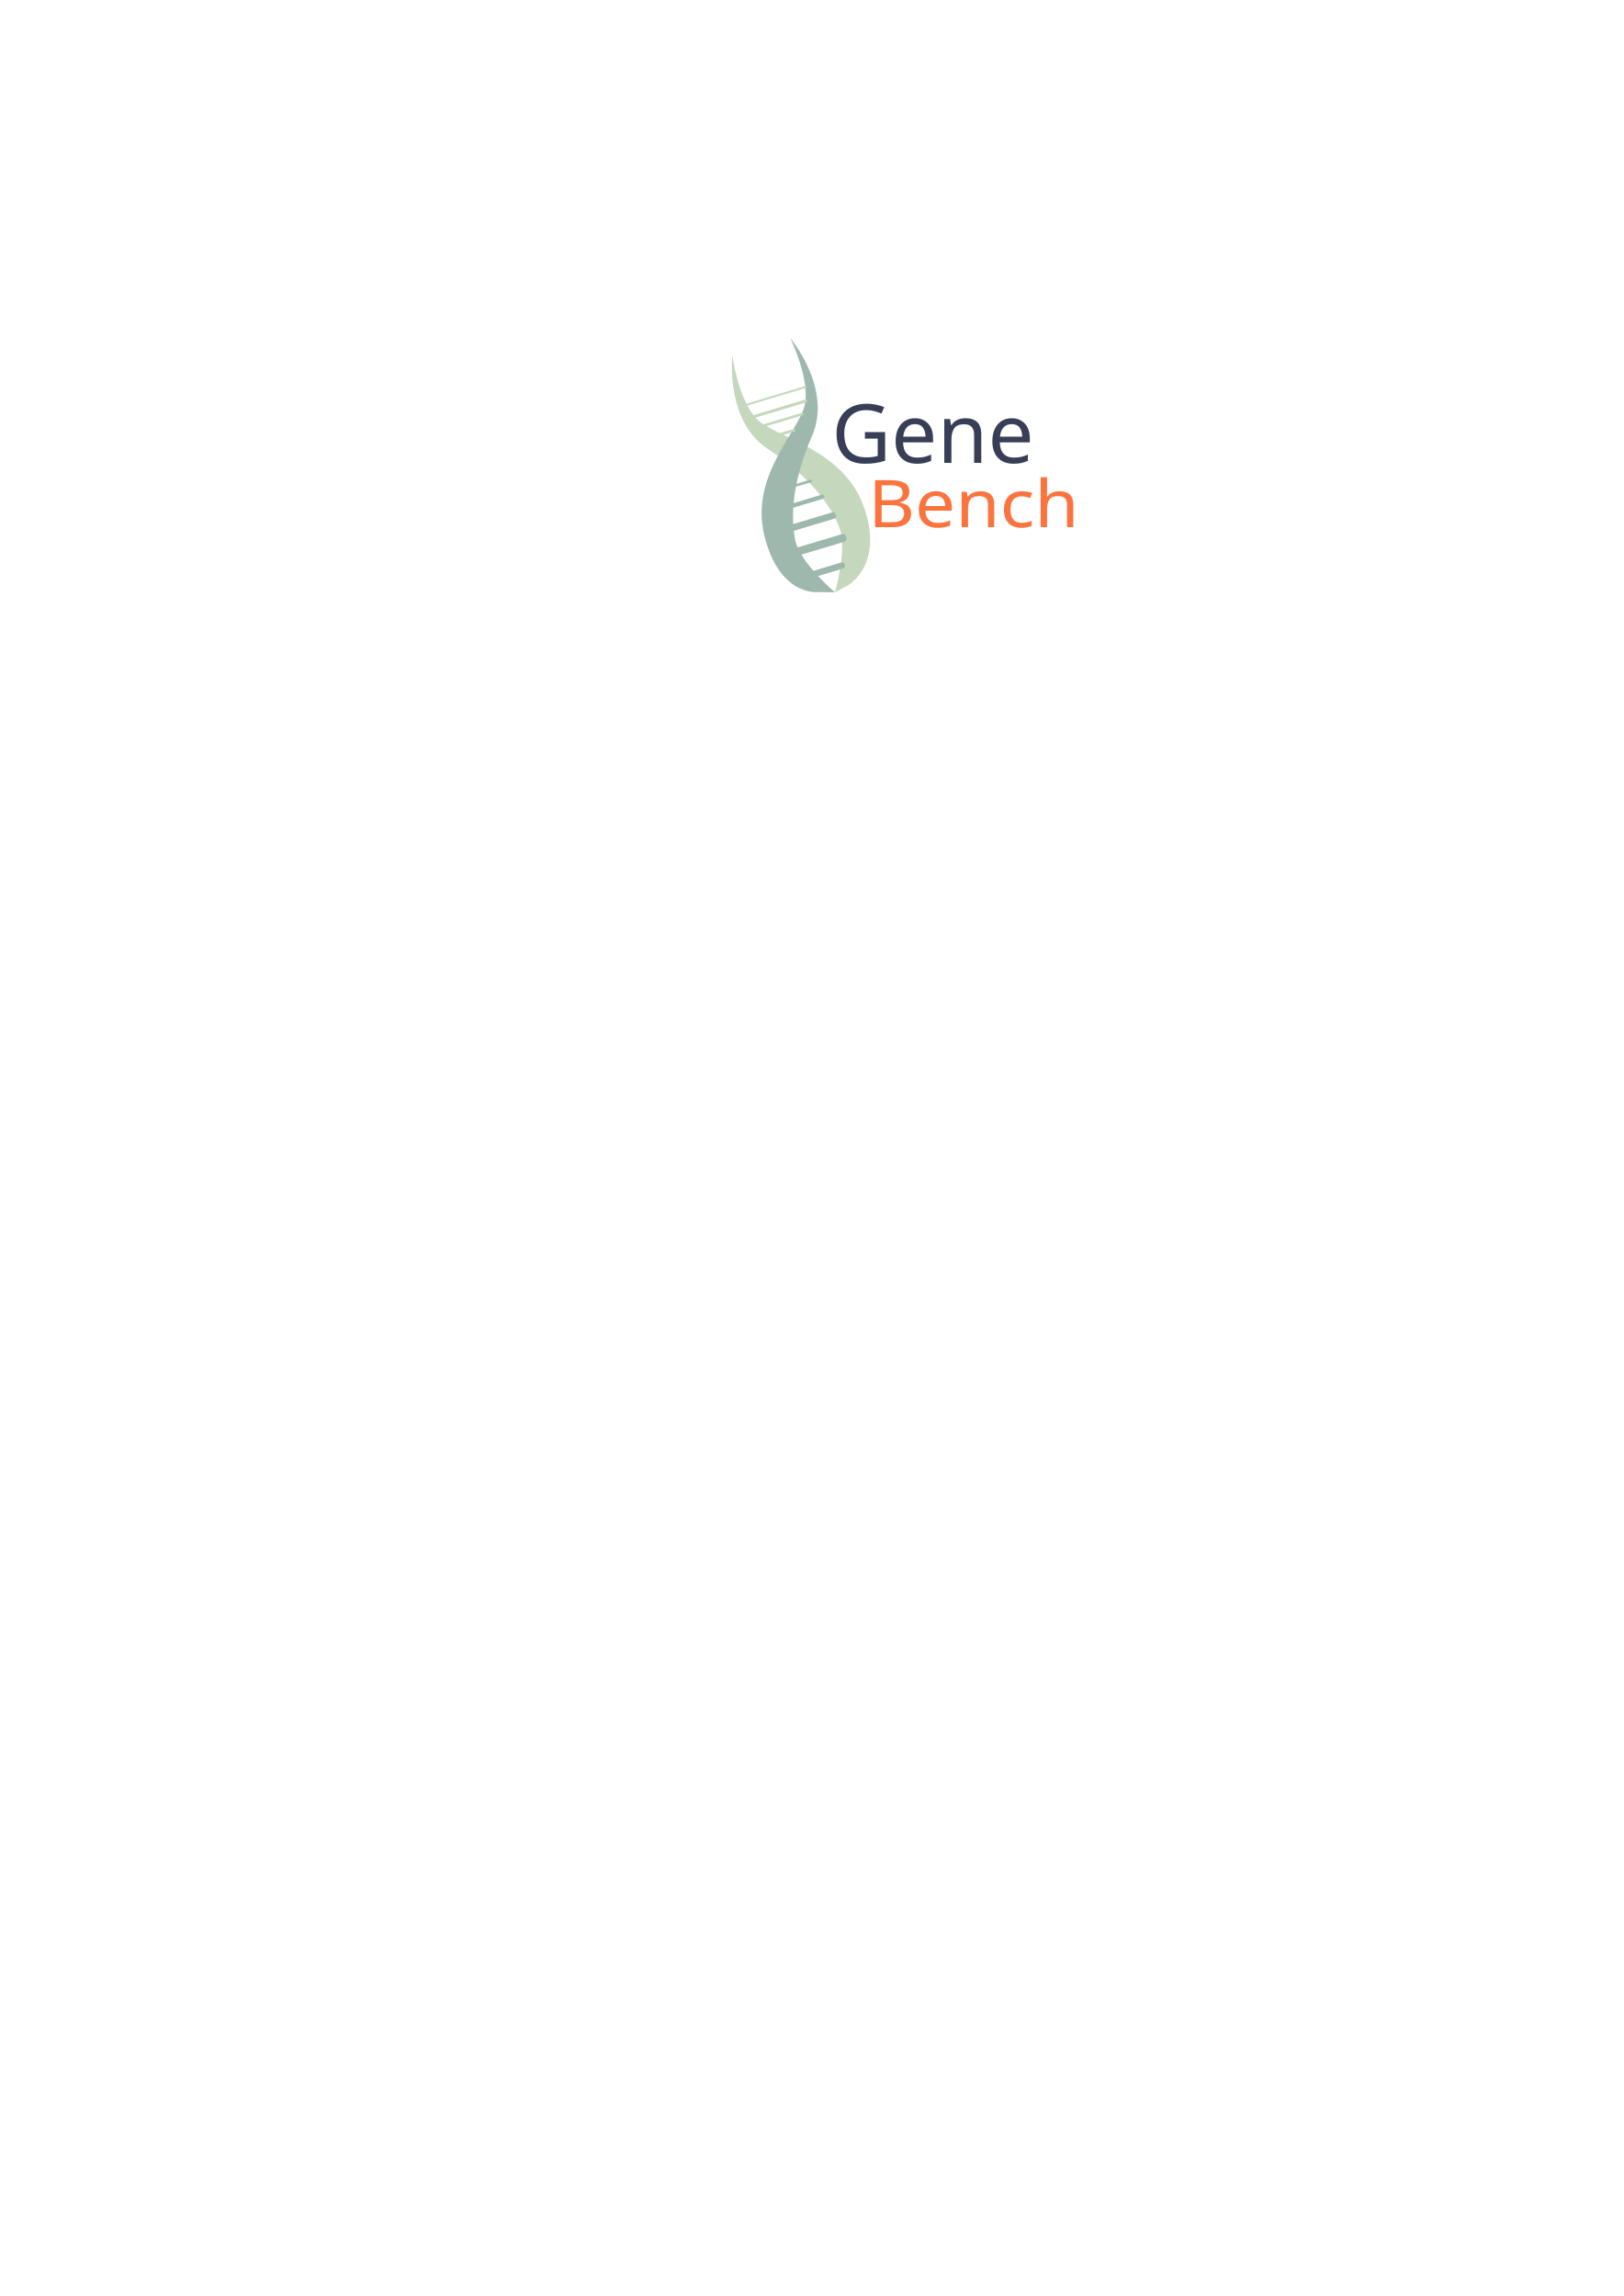
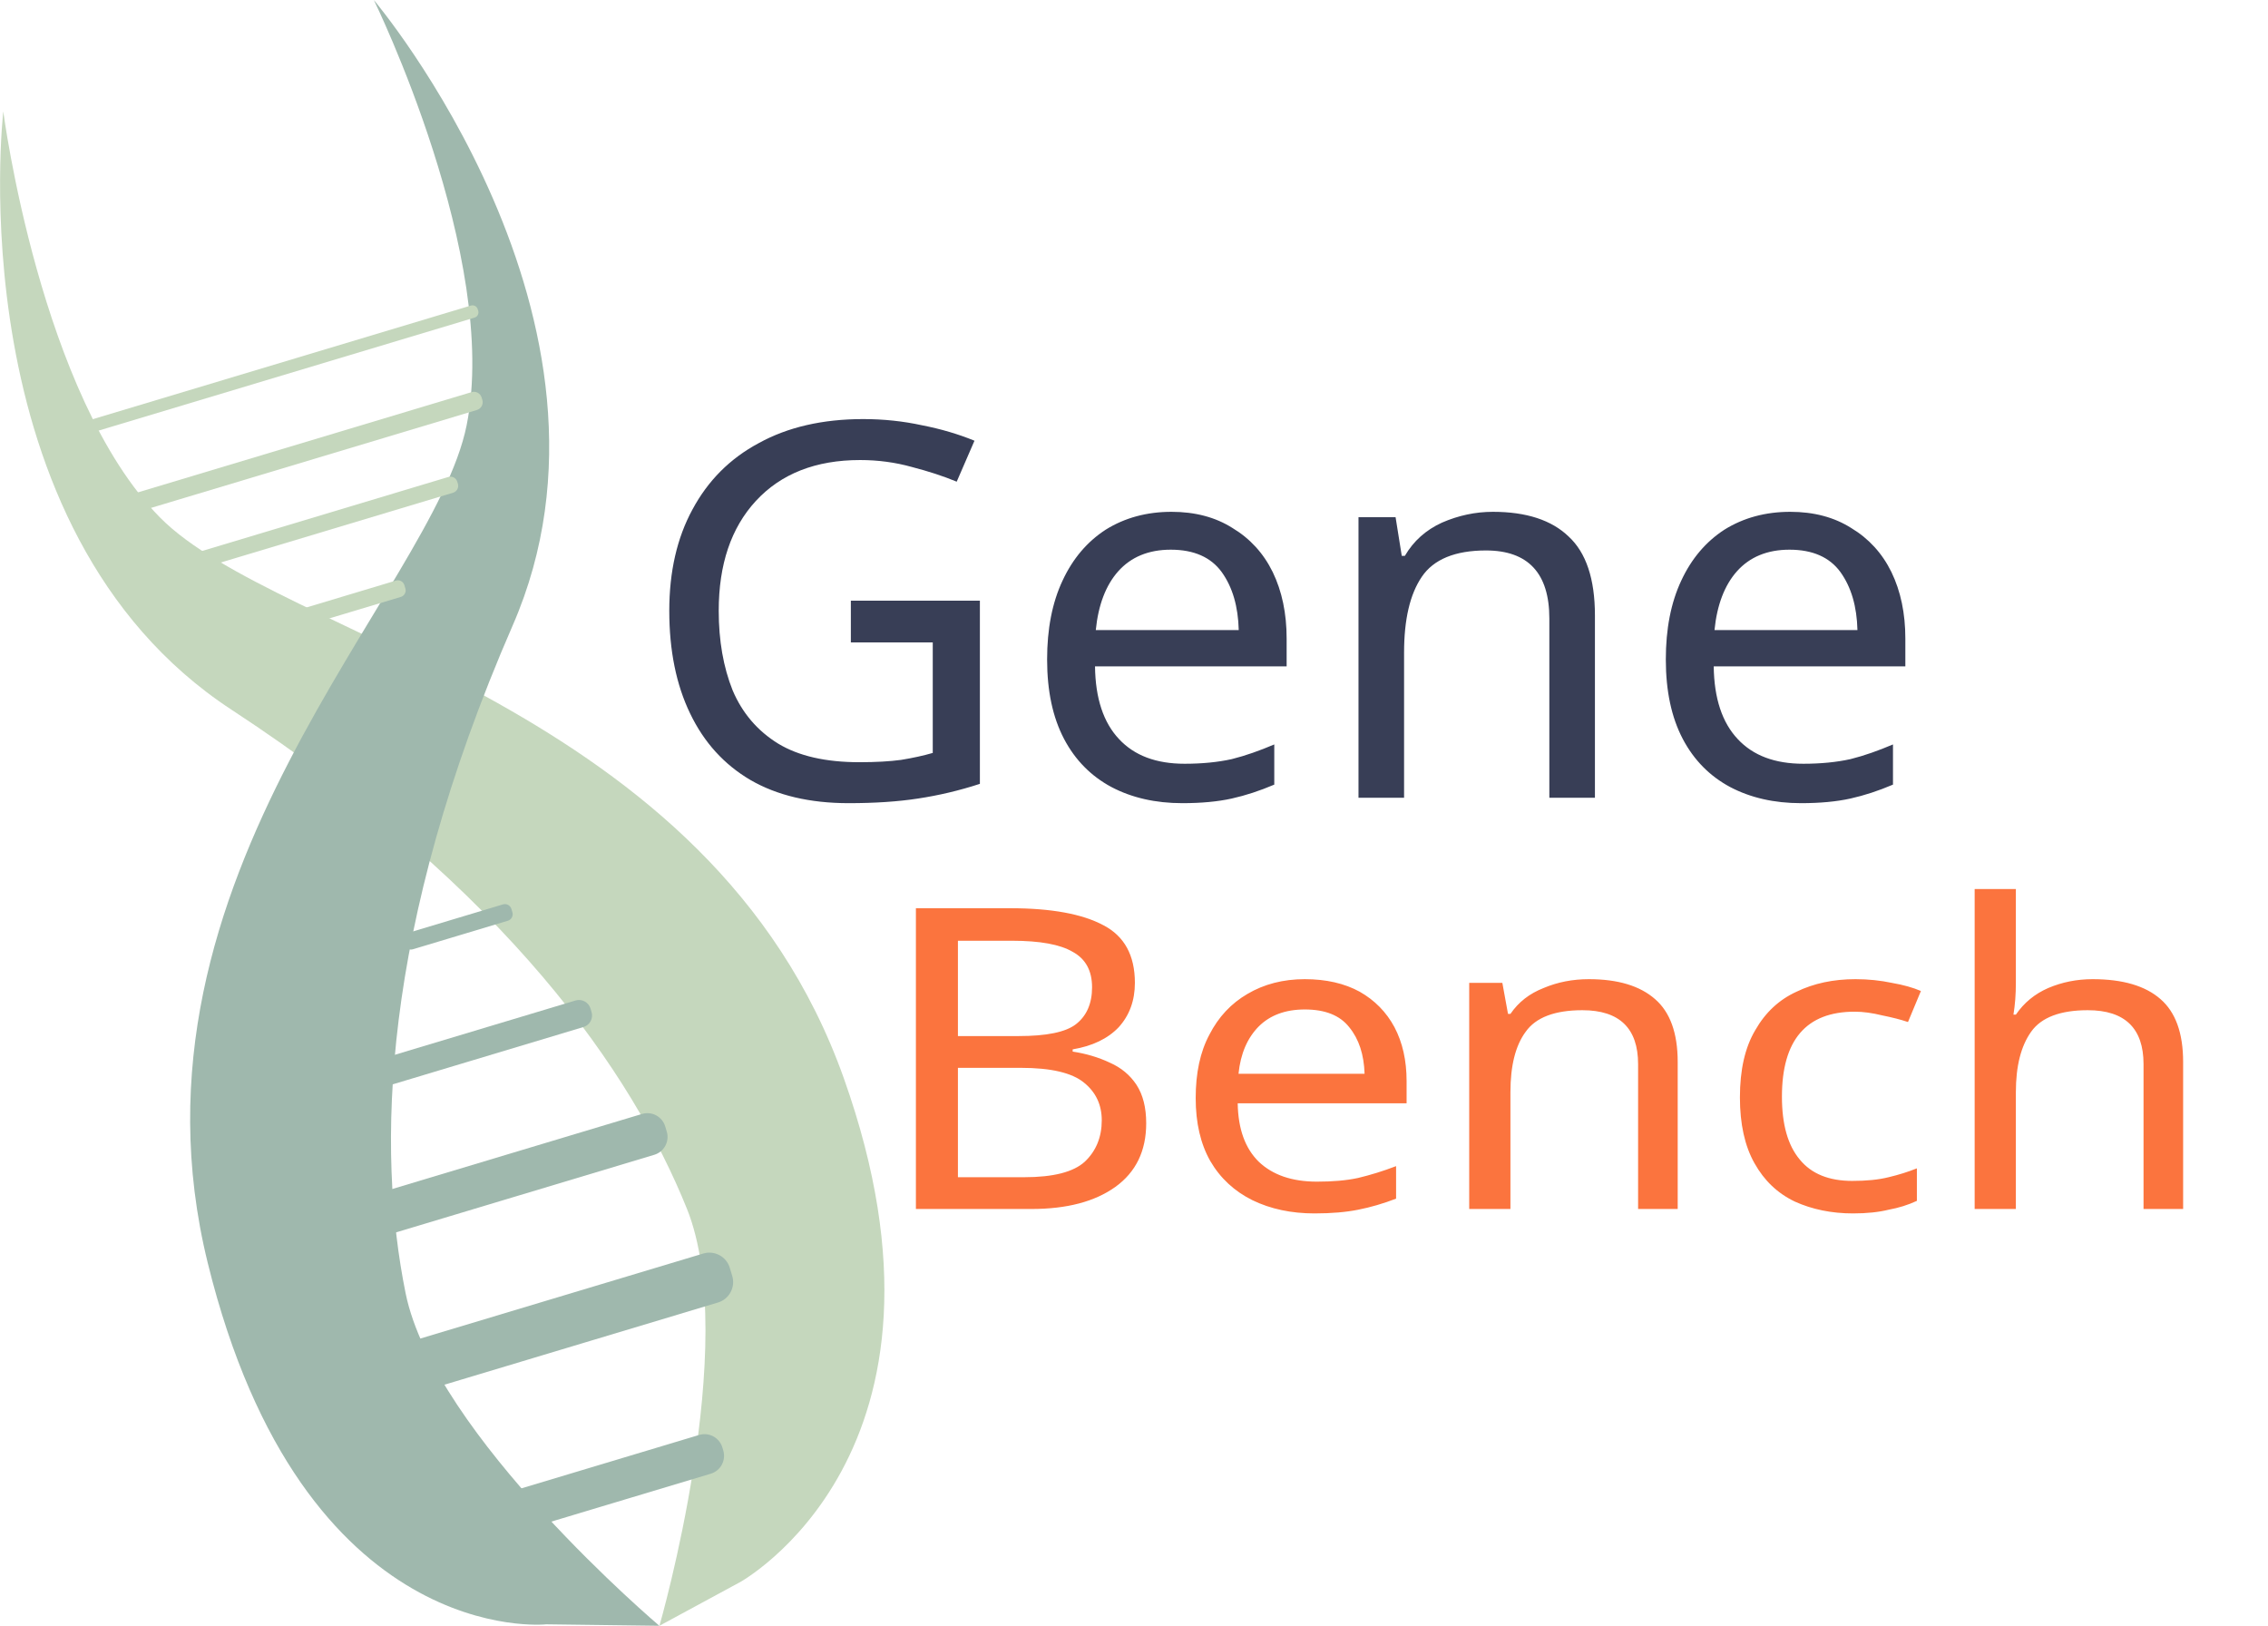
- <svg xmlns="http://www.w3.org/2000/svg" width="210mm" height="297mm" viewBox="0 0 210 297" version="1.1" id="svg8">
+ <svg xmlns="http://www.w3.org/2000/svg" width="173.343" height="124.234" viewBox="0 0 45.864 32.87" version="1.1" id="svg8">
  <defs id="defs2" />
-   <g id="layer1">
+   <g id="layer1" transform="translate(-94.65715,-43.74974)">
    <text xml:space="preserve" style="font-style:normal;font-weight:normal;font-size:10.583px;line-height:1.25;font-family:sans-serif;letter-spacing:0px;word-spacing:0px;fill:#383e56;fill-opacity:1;stroke:none;stroke-width:0.265" x="107.55" y="59.881" id="text3715">
      <tspan id="tspan3713" x="107.55" y="59.881" style="fill:#383e56;fill-opacity:1;stroke-width:0.265">Gene</tspan>
    </text>
    <text xml:space="preserve" style="font-style:normal;font-weight:normal;font-size:8.901px;line-height:1.25;font-family:sans-serif;letter-spacing:0px;word-spacing:0px;fill:#fb743e;fill-opacity:1;stroke:none;stroke-width:0.223" x="107.364" y="71.318" id="text3719" transform="scale(1.045796,0.9562095)">
      <tspan id="tspan3717" x="107.364" y="71.318" style="fill:#fb743e;fill-opacity:1;stroke-width:0.223">Bench</tspan>
    </text>
    <g id="g4642" transform="rotate(-16.72193,103.2781,60.73372)">
      <path id="path4526" d="m 105.017,76.933 -1.795,0.372 c 0,0 3.227,-4.996 2.958,-7.92 -0.269,-2.924 -1.613,-7.189 -5.915,-12.306 -4.302,-5.117 -0.941,-12.915 -0.941,-12.915 0,0 -0.941,5.727 0.672,8.773 1.613,3.046 9.579,6.793 9.982,14.834 0.403,8.042 -4.96,9.163 -4.96,9.163 z" style="fill:#c5d7bd;fill-opacity:1;stroke:none;stroke-width:0.127px;stroke-linecap:butt;stroke-linejoin:miter;stroke-opacity:1" />
      <path id="path4526-3" d="m 101.029,76.615 2.192,0.69 c 0,0 -3.251,-4.996 -2.98,-7.92 0.271,-2.924 1.625,-7.189 5.96,-12.306 4.335,-5.117 0.948,-12.915 0.948,-12.915 0,0 0.948,5.727 -0.677,8.773 -1.625,3.046 -9.481,6.671 -9.887,14.713 -0.406,8.042 4.444,8.966 4.444,8.966 z" style="fill:#9fb8ad;fill-opacity:1;stroke:none;stroke-width:0.127px;stroke-linecap:butt;stroke-linejoin:miter;stroke-opacity:1" />
      <rect ry="0.377" y="73.841" x="100.345" height="0.818" width="5.133" id="rect4556" style="fill:#9fb8ad;fill-opacity:1;stroke:none;stroke-width:0.127" />
      <rect ry="0.431" y="70.352" x="99.775" height="1.034" width="6.892" id="rect4558" style="fill:#9fb8ad;fill-opacity:1;stroke:none;stroke-width:0.127" />
      <rect ry="0.377" y="67.293" x="99.775" height="0.862" width="6.464" id="rect4560" style="fill:#9fb8ad;fill-opacity:1;stroke:none;stroke-width:0.127" />
      <rect ry="0.244" y="64.709" x="100.82" height="0.56" width="4.658" id="rect4562" style="fill:#9fb8ad;fill-opacity:1;stroke:none;stroke-width:0.127" />
      <rect ry="0.137" y="62.426" x="102.246" height="0.345" width="2.279" id="rect4564" style="fill:#9fb8ad;fill-opacity:1;stroke:none;stroke-width:0.137" />
      <rect ry="0.137" y="55.533" x="102.057" height="0.345" width="2.279" id="rect4564-7" style="fill:#c5d7bd;fill-opacity:1;stroke:none;stroke-width:0.137" />
      <rect ry="0.164" y="52.324" x="99.45" height="0.377" width="7.474" id="rect4562-5" style="fill:#c5d7bd;fill-opacity:1;stroke:none;stroke-width:0.132" />
      <rect ry="0.111" y="50.644" x="98.709" height="0.255" width="8.653" id="rect4562-3" style="fill:#c5d7bd;fill-opacity:1;stroke:none;stroke-width:0.117" />
      <rect ry="0.144" y="53.832" x="100.25" height="0.332" width="5.712" id="rect4562-56" style="fill:#c5d7bd;fill-opacity:1;stroke:none;stroke-width:0.108" />
    </g>
  </g>
</svg>
